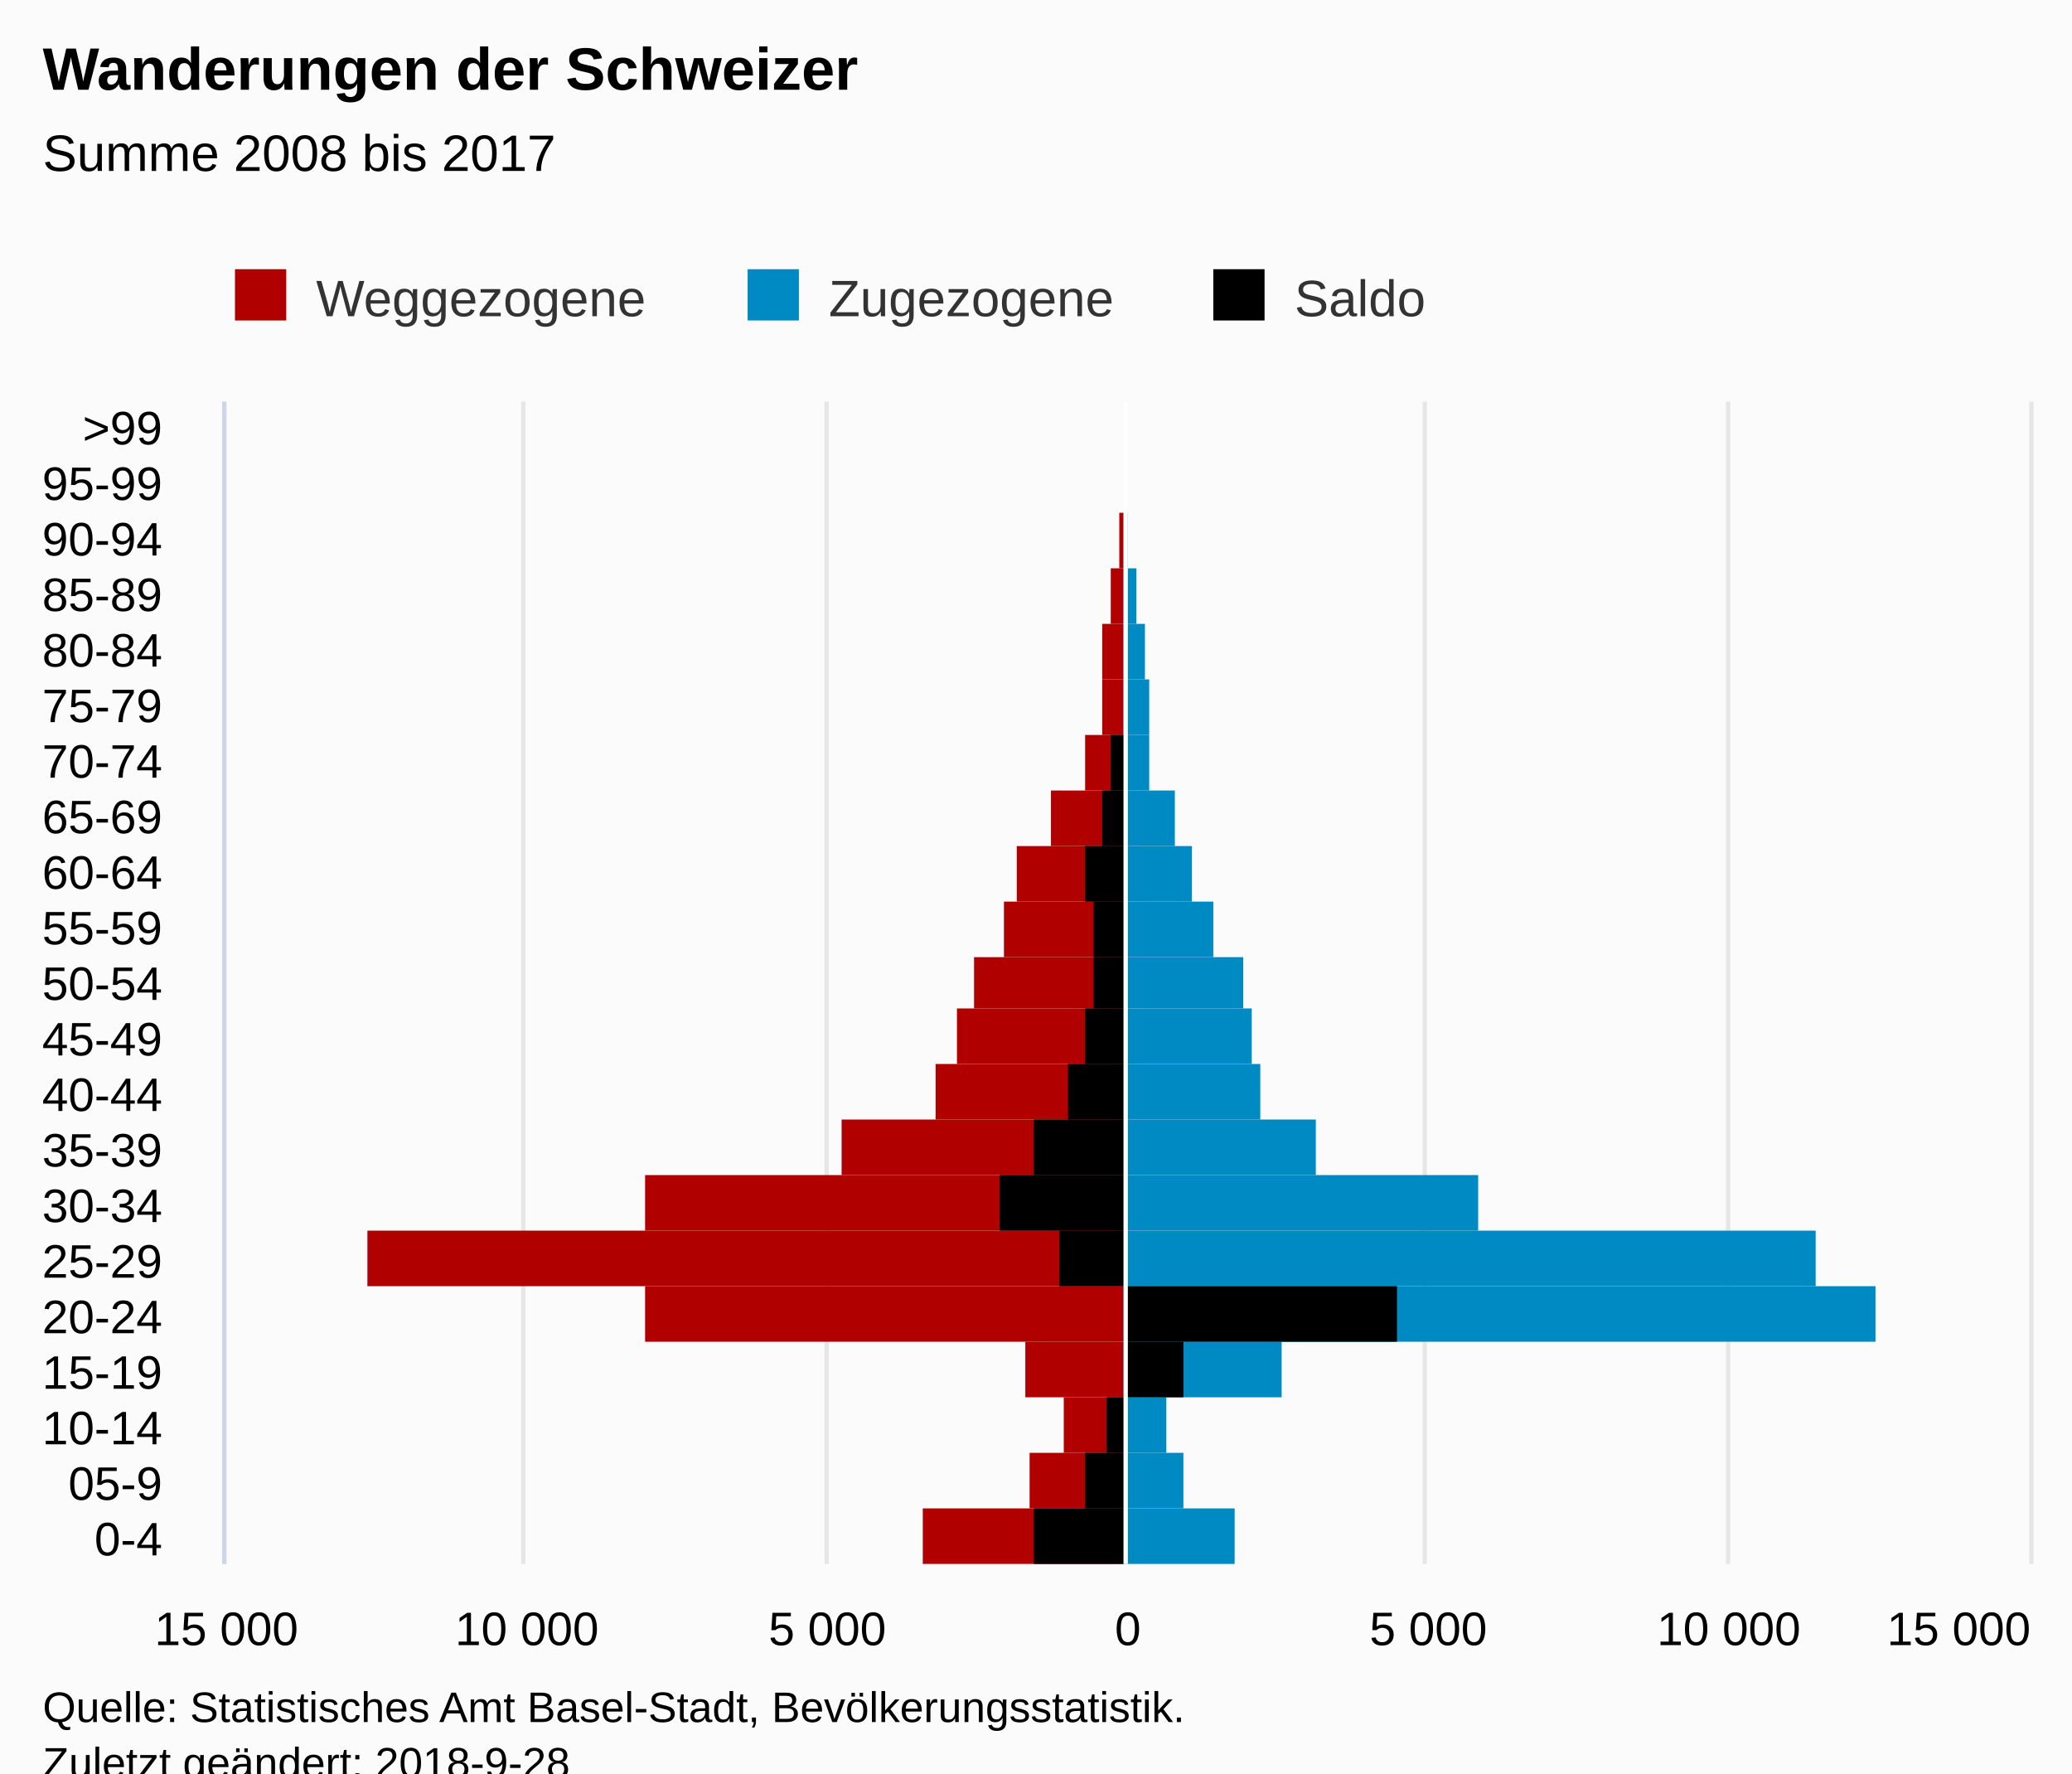
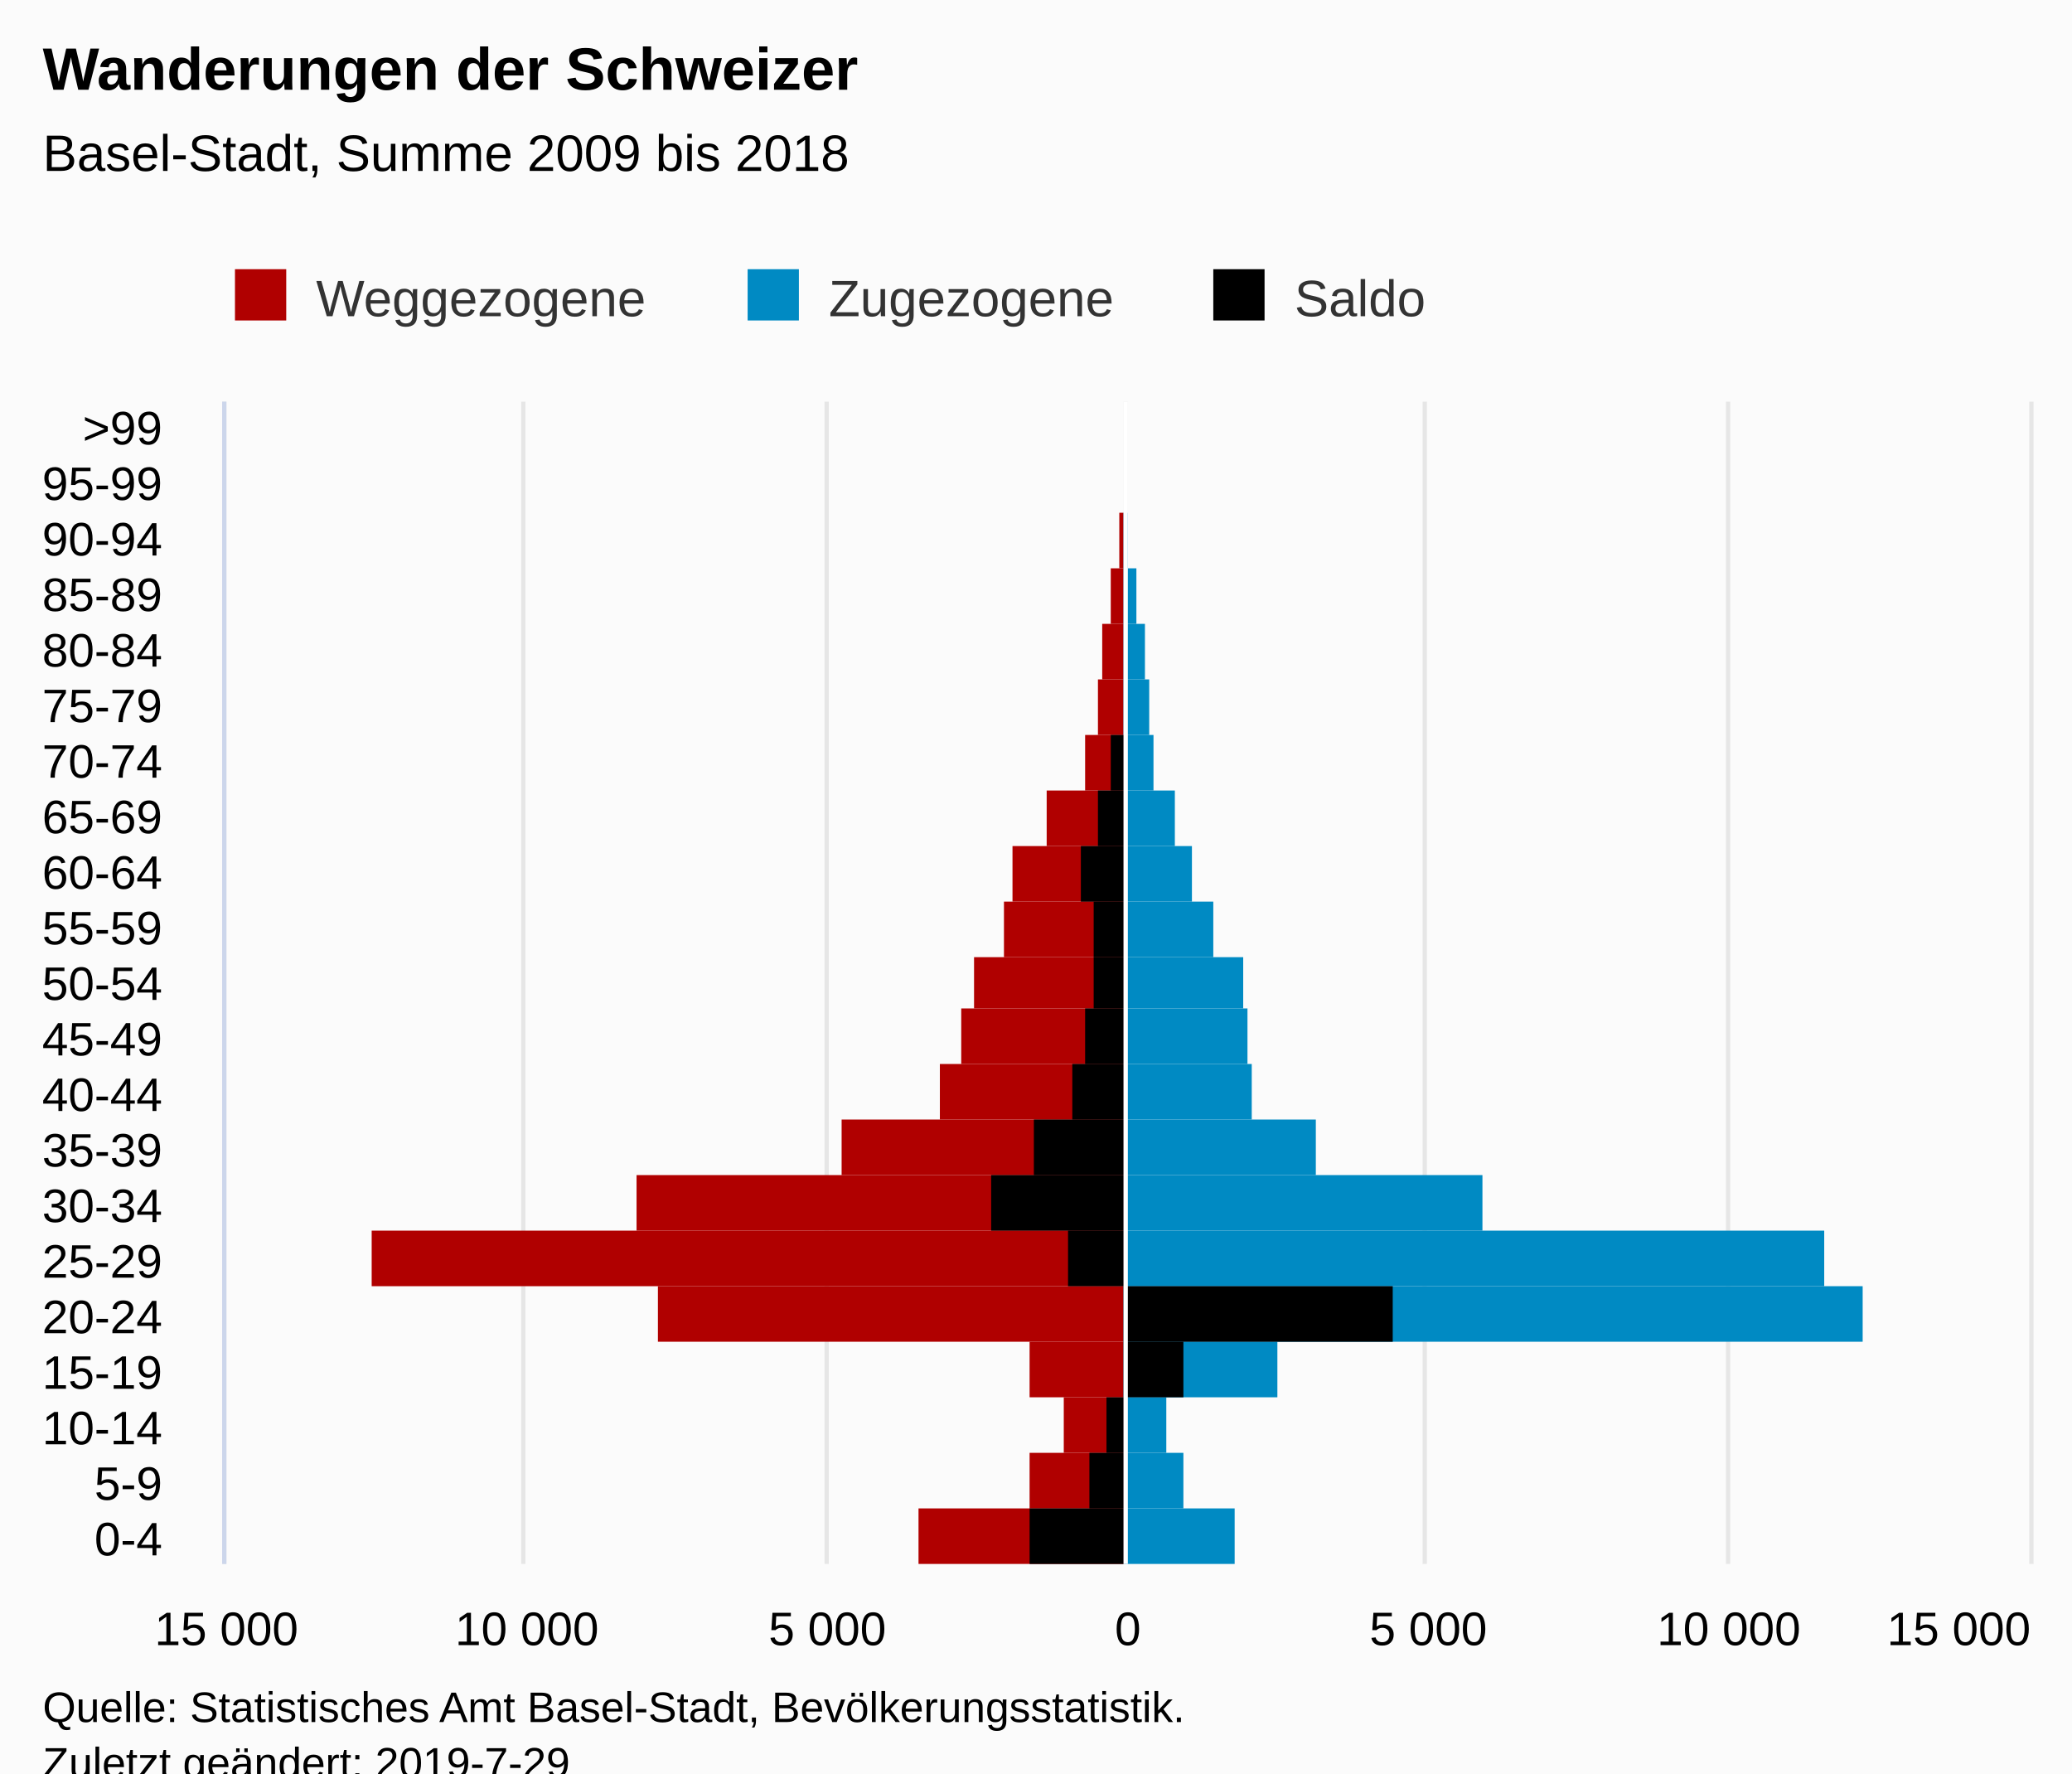
<svg xmlns="http://www.w3.org/2000/svg" version="1.1" class="highcharts-root" style="font-family:Arial;font-size:12px;" viewBox="0 0 485 415">
  <defs>
-     <clipPath id="highcharts-ljfrcye-7">
+     <clipPath id="highcharts-qvaniox-7">
      <rect x="0" y="0" width="272" height="422" fill="none" />
    </clipPath>
-     <clipPath id="highcharts-ljfrcye-8">
+     <clipPath id="highcharts-qvaniox-8">
      <rect x="0" y="0" width="272" height="422" fill="none" />
    </clipPath>
  </defs>
  <rect fill="#fbfbfb" class="highcharts-background" x="0" y="0" width="485" height="428" rx="0" ry="0" />
  <rect fill="none" class="highcharts-plot-background" x="53" y="94" width="422" height="272" />
  <g class="highcharts-pane-group" data-z-index="0" />
  <g class="highcharts-grid highcharts-xaxis-grid " data-z-index="1">
    <path fill="none" data-z-index="1" class="highcharts-grid-line" d="M 53 353.5 L 475 353.5" opacity="1" />
    <path fill="none" data-z-index="1" class="highcharts-grid-line" d="M 53 340.5 L 475 340.5" opacity="1" />
    <path fill="none" data-z-index="1" class="highcharts-grid-line" d="M 53 327.5 L 475 327.5" opacity="1" />
    <path fill="none" data-z-index="1" class="highcharts-grid-line" d="M 53 314.5 L 475 314.5" opacity="1" />
    <path fill="none" data-z-index="1" class="highcharts-grid-line" d="M 53 301.5 L 475 301.5" opacity="1" />
    <path fill="none" data-z-index="1" class="highcharts-grid-line" d="M 53 288.5 L 475 288.5" opacity="1" />
    <path fill="none" data-z-index="1" class="highcharts-grid-line" d="M 53 275.5 L 475 275.5" opacity="1" />
    <path fill="none" data-z-index="1" class="highcharts-grid-line" d="M 53 262.5 L 475 262.5" opacity="1" />
    <path fill="none" data-z-index="1" class="highcharts-grid-line" d="M 53 249.5 L 475 249.5" opacity="1" />
    <path fill="none" data-z-index="1" class="highcharts-grid-line" d="M 53 236.5 L 475 236.5" opacity="1" />
    <path fill="none" data-z-index="1" class="highcharts-grid-line" d="M 53 224.5 L 475 224.5" opacity="1" />
    <path fill="none" data-z-index="1" class="highcharts-grid-line" d="M 53 211.5 L 475 211.5" opacity="1" />
    <path fill="none" data-z-index="1" class="highcharts-grid-line" d="M 53 198.5 L 475 198.5" opacity="1" />
    <path fill="none" data-z-index="1" class="highcharts-grid-line" d="M 53 185.5 L 475 185.5" opacity="1" />
    <path fill="none" data-z-index="1" class="highcharts-grid-line" d="M 53 172.5 L 475 172.5" opacity="1" />
    <path fill="none" data-z-index="1" class="highcharts-grid-line" d="M 53 159.5 L 475 159.5" opacity="1" />
    <path fill="none" data-z-index="1" class="highcharts-grid-line" d="M 53 146.5 L 475 146.5" opacity="1" />
    <path fill="none" data-z-index="1" class="highcharts-grid-line" d="M 53 133.5 L 475 133.5" opacity="1" />
    <path fill="none" data-z-index="1" class="highcharts-grid-line" d="M 53 120.5 L 475 120.5" opacity="1" />
    <path fill="none" data-z-index="1" class="highcharts-grid-line" d="M 53 107.5 L 475 107.5" opacity="1" />
    <path fill="none" data-z-index="1" class="highcharts-grid-line" d="M 53 94.5 L 475 94.5" opacity="1" />
    <path fill="none" data-z-index="1" class="highcharts-grid-line" d="M 53 366.5 L 475 366.5" opacity="1" />
  </g>
  <g class="highcharts-grid highcharts-yaxis-grid " data-z-index="1">
    <path fill="none" stroke="#e6e6e6" stroke-width="1" data-z-index="1" class="highcharts-grid-line" d="M 263.5 94 L 263.5 366" opacity="1" />
    <path fill="none" stroke="#e6e6e6" stroke-width="1" data-z-index="1" class="highcharts-grid-line" d="M 404.5 94 L 404.5 366" opacity="1" />
    <path fill="none" stroke="#e6e6e6" stroke-width="1" data-z-index="1" opacity="1" class="highcharts-grid-line" d="M 52.5 94 L 52.5 366" />
    <path fill="none" stroke="#e6e6e6" stroke-width="1" data-z-index="1" opacity="1" class="highcharts-grid-line" d="M 122.5 94 L 122.5 366" />
    <path fill="none" stroke="#e6e6e6" stroke-width="1" data-z-index="1" opacity="1" class="highcharts-grid-line" d="M 193.5 94 L 193.5 366" />
    <path fill="none" stroke="#e6e6e6" stroke-width="1" data-z-index="1" opacity="1" class="highcharts-grid-line" d="M 333.5 94 L 333.5 366" />
    <path fill="none" stroke="#e6e6e6" stroke-width="1" data-z-index="1" opacity="1" class="highcharts-grid-line" d="M 475.5 94 L 475.5 366" />
  </g>
  <rect fill="none" class="highcharts-plot-border" data-z-index="1" x="53" y="94" width="422" height="272" />
  <g class="highcharts-axis highcharts-xaxis " data-z-index="2">
    <path fill="none" class="highcharts-axis-line" stroke="#ccd6eb" stroke-width="1" data-z-index="7" d="M 52.5 94 L 52.5 366" />
  </g>
  <g class="highcharts-axis highcharts-yaxis " data-z-index="2">
    <path fill="none" class="highcharts-axis-line" data-z-index="7" d="M 53 366 L 475 366" />
  </g>
  <g class="highcharts-series-group" data-z-index="3">
-     <g data-z-index="0.1" class="highcharts-series highcharts-series-0 highcharts-bar-series " transform="translate(475,366) rotate(90) scale(-1,1) scale(1 1)" clip-path="url(#highcharts-ljfrcye-8)" width="422" height="272">
-       <rect x="0" y="212" width="13" height="47" fill="#B00000" class="highcharts-point highcharts-negative" />
+     <g data-z-index="0.1" class="highcharts-series highcharts-series-0 highcharts-bar-series " transform="translate(475,366) rotate(90) scale(-1,1) scale(1 1)" clip-path="url(#highcharts-qvaniox-8)" width="422" height="272">
+       <rect x="0" y="212" width="13" height="48" fill="#B00000" class="highcharts-point highcharts-negative" />
      <rect x="13" y="212" width="13" height="22" fill="#B00000" class="highcharts-point highcharts-negative" />
      <rect x="26" y="212" width="13" height="14" fill="#B00000" class="highcharts-point highcharts-negative" />
-       <rect x="39" y="212" width="13" height="23" fill="#B00000" class="highcharts-point highcharts-negative" />
-       <rect x="52" y="212" width="13" height="112" fill="#B00000" class="highcharts-point highcharts-negative" />
-       <rect x="65" y="212" width="13" height="177" fill="#B00000" class="highcharts-point highcharts-negative" />
-       <rect x="78" y="212" width="13" height="112" fill="#B00000" class="highcharts-point highcharts-negative" />
+       <rect x="39" y="212" width="13" height="22" fill="#B00000" class="highcharts-point highcharts-negative" />
+       <rect x="52" y="212" width="13" height="109" fill="#B00000" class="highcharts-point highcharts-negative" />
+       <rect x="65" y="212" width="13" height="176" fill="#B00000" class="highcharts-point highcharts-negative" />
+       <rect x="78" y="212" width="13" height="114" fill="#B00000" class="highcharts-point highcharts-negative" />
      <rect x="91" y="212" width="13" height="66" fill="#B00000" class="highcharts-point highcharts-negative" />
-       <rect x="104" y="212" width="13" height="44" fill="#B00000" class="highcharts-point highcharts-negative" />
-       <rect x="117" y="212" width="13" height="39" fill="#B00000" class="highcharts-point highcharts-negative" />
+       <rect x="104" y="212" width="13" height="43" fill="#B00000" class="highcharts-point highcharts-negative" />
+       <rect x="117" y="212" width="13" height="38" fill="#B00000" class="highcharts-point highcharts-negative" />
      <rect x="130" y="212" width="12" height="35" fill="#B00000" class="highcharts-point highcharts-negative" />
      <rect x="142" y="212" width="13" height="28" fill="#B00000" class="highcharts-point highcharts-negative" />
-       <rect x="155" y="212" width="13" height="25" fill="#B00000" class="highcharts-point highcharts-negative" />
-       <rect x="168" y="212" width="13" height="17" fill="#B00000" class="highcharts-point highcharts-negative" />
+       <rect x="155" y="212" width="13" height="26" fill="#B00000" class="highcharts-point highcharts-negative" />
+       <rect x="168" y="212" width="13" height="18" fill="#B00000" class="highcharts-point highcharts-negative" />
      <rect x="181" y="212" width="13" height="9" fill="#B00000" class="highcharts-point highcharts-negative" />
-       <rect x="194" y="212" width="13" height="5" fill="#B00000" class="highcharts-point highcharts-negative" />
+       <rect x="194" y="212" width="13" height="6" fill="#B00000" class="highcharts-point highcharts-negative" />
      <rect x="207" y="212" width="13" height="5" fill="#B00000" class="highcharts-point highcharts-negative" />
      <rect x="220" y="212" width="13" height="3" fill="#B00000" class="highcharts-point highcharts-negative" />
      <rect x="233" y="212" width="13" height="1" fill="#B00000" class="highcharts-point highcharts-negative" />
      <rect x="246" y="212" width="13" height="0" fill="#B00000" class="highcharts-point highcharts-negative" />
      <rect x="259" y="212" width="13" height="0" fill="#B00000" class="highcharts-point highcharts-negative" />
    </g>
    <g data-z-index="0.1" class="highcharts-markers highcharts-series-0 highcharts-bar-series " transform="translate(475,366) rotate(90) scale(-1,1) scale(1 1)" clip-path="none" />
-     <g data-z-index="0.1" class="highcharts-series highcharts-series-1 highcharts-bar-series " transform="translate(475,366) rotate(90) scale(-1,1) scale(1 1)" clip-path="url(#highcharts-ljfrcye-8)" width="422" height="272">
+     <g data-z-index="0.1" class="highcharts-series highcharts-series-1 highcharts-bar-series " transform="translate(475,366) rotate(90) scale(-1,1) scale(1 1)" clip-path="url(#highcharts-qvaniox-8)" width="422" height="272">
      <rect x="0" y="186" width="13" height="26" fill="#008AC3" class="highcharts-point" />
      <rect x="13" y="198" width="13" height="14" fill="#008AC3" class="highcharts-point" />
      <rect x="26" y="202" width="13" height="10" fill="#008AC3" class="highcharts-point" />
-       <rect x="39" y="175" width="13" height="37" fill="#008AC3" class="highcharts-point" />
-       <rect x="52" y="36" width="13" height="176" fill="#008AC3" class="highcharts-point" />
-       <rect x="65" y="50" width="13" height="162" fill="#008AC3" class="highcharts-point" />
-       <rect x="78" y="129" width="13" height="83" fill="#008AC3" class="highcharts-point" />
+       <rect x="39" y="176" width="13" height="36" fill="#008AC3" class="highcharts-point" />
+       <rect x="52" y="39" width="13" height="173" fill="#008AC3" class="highcharts-point" />
+       <rect x="65" y="48" width="13" height="164" fill="#008AC3" class="highcharts-point" />
+       <rect x="78" y="128" width="13" height="84" fill="#008AC3" class="highcharts-point" />
      <rect x="91" y="167" width="13" height="45" fill="#008AC3" class="highcharts-point" />
-       <rect x="104" y="180" width="13" height="32" fill="#008AC3" class="highcharts-point" />
-       <rect x="117" y="182" width="13" height="30" fill="#008AC3" class="highcharts-point" />
+       <rect x="104" y="182" width="13" height="30" fill="#008AC3" class="highcharts-point" />
+       <rect x="117" y="183" width="13" height="29" fill="#008AC3" class="highcharts-point" />
      <rect x="130" y="184" width="12" height="28" fill="#008AC3" class="highcharts-point" />
      <rect x="142" y="191" width="13" height="21" fill="#008AC3" class="highcharts-point" />
      <rect x="155" y="196" width="13" height="16" fill="#008AC3" class="highcharts-point" />
      <rect x="168" y="200" width="13" height="12" fill="#008AC3" class="highcharts-point" />
-       <rect x="181" y="206" width="13" height="6" fill="#008AC3" class="highcharts-point" />
+       <rect x="181" y="205" width="13" height="7" fill="#008AC3" class="highcharts-point" />
      <rect x="194" y="206" width="13" height="6" fill="#008AC3" class="highcharts-point" />
      <rect x="207" y="207" width="13" height="5" fill="#008AC3" class="highcharts-point" />
      <rect x="220" y="209" width="13" height="3" fill="#008AC3" class="highcharts-point" />
      <rect x="233" y="211" width="13" height="1" fill="#008AC3" class="highcharts-point" />
      <rect x="246" y="212" width="13" height="0" fill="#008AC3" class="highcharts-point" />
    </g>
    <g data-z-index="0.1" class="highcharts-markers highcharts-series-1 highcharts-bar-series " transform="translate(475,366) rotate(90) scale(-1,1) scale(1 1)" clip-path="none" />
-     <g data-z-index="0.1" class="highcharts-series highcharts-series-2 highcharts-bar-series " transform="translate(475,366) rotate(90) scale(-1,1) scale(1 1)" clip-path="url(#highcharts-ljfrcye-8)" width="422" height="272">
-       <rect x="0" y="212" width="13" height="21" fill="#000000" class="highcharts-point highcharts-negative" />
-       <rect x="13" y="212" width="13" height="9" fill="#000000" class="highcharts-point highcharts-negative" />
+     <g data-z-index="0.1" class="highcharts-series highcharts-series-2 highcharts-bar-series " transform="translate(475,366) rotate(90) scale(-1,1) scale(1 1)" clip-path="url(#highcharts-qvaniox-8)" width="422" height="272">
+       <rect x="0" y="212" width="13" height="22" fill="#000000" class="highcharts-point highcharts-negative" />
+       <rect x="13" y="212" width="13" height="8" fill="#000000" class="highcharts-point highcharts-negative" />
      <rect x="26" y="212" width="13" height="4" fill="#000000" class="highcharts-point highcharts-negative" />
      <rect x="39" y="198" width="13" height="14" fill="#000000" class="highcharts-point" />
-       <rect x="52" y="148" width="13" height="64" fill="#000000" class="highcharts-point" />
-       <rect x="65" y="212" width="13" height="15" fill="#000000" class="highcharts-point highcharts-negative" />
-       <rect x="78" y="212" width="13" height="29" fill="#000000" class="highcharts-point highcharts-negative" />
+       <rect x="52" y="149" width="13" height="63" fill="#000000" class="highcharts-point" />
+       <rect x="65" y="212" width="13" height="13" fill="#000000" class="highcharts-point highcharts-negative" />
+       <rect x="78" y="212" width="13" height="31" fill="#000000" class="highcharts-point highcharts-negative" />
      <rect x="91" y="212" width="13" height="21" fill="#000000" class="highcharts-point highcharts-negative" />
-       <rect x="104" y="212" width="13" height="13" fill="#000000" class="highcharts-point highcharts-negative" />
+       <rect x="104" y="212" width="13" height="12" fill="#000000" class="highcharts-point highcharts-negative" />
      <rect x="117" y="212" width="13" height="9" fill="#000000" class="highcharts-point highcharts-negative" />
      <rect x="130" y="212" width="12" height="7" fill="#000000" class="highcharts-point highcharts-negative" />
      <rect x="142" y="212" width="13" height="7" fill="#000000" class="highcharts-point highcharts-negative" />
-       <rect x="155" y="212" width="13" height="9" fill="#000000" class="highcharts-point highcharts-negative" />
-       <rect x="168" y="212" width="13" height="5" fill="#000000" class="highcharts-point highcharts-negative" />
+       <rect x="155" y="212" width="13" height="10" fill="#000000" class="highcharts-point highcharts-negative" />
+       <rect x="168" y="212" width="13" height="6" fill="#000000" class="highcharts-point highcharts-negative" />
      <rect x="181" y="212" width="13" height="3" fill="#000000" class="highcharts-point highcharts-negative" />
      <rect x="194" y="212" width="13" height="0" fill="#000000" class="highcharts-point" />
      <rect x="207" y="212" width="13" height="0" fill="#000000" class="highcharts-point" />
      <rect x="220" y="212" width="13" height="0" fill="#000000" class="highcharts-point highcharts-negative" />
      <rect x="233" y="212" width="13" height="0" fill="#000000" class="highcharts-point highcharts-negative" />
      <rect x="246" y="212" width="13" height="0" fill="#000000" class="highcharts-point highcharts-negative" />
    </g>
    <g data-z-index="0.1" class="highcharts-markers highcharts-series-2 highcharts-bar-series " transform="translate(475,366) rotate(90) scale(-1,1) scale(1 1)" clip-path="none" />
  </g>
  <text x="10" text-anchor="start" class="highcharts-title" data-z-index="4" style="color:#000000;font-size:14px;font-weight:bold;fill:#000000;" y="21">
    <tspan>Wanderungen der Schweizer</tspan>
  </text>
  <text x="10" text-anchor="start" class="highcharts-subtitle" data-z-index="4" style="color:#000000;font-size:12px;font-weight:normal;font-family:Arial;fill:#000000;" y="40">
-     <tspan>Summe 2008 bis 2017</tspan>
+     <tspan>Basel-Stadt, Summe 2009 bis 2018</tspan>
  </text>
  <g class="highcharts-plot-lines-4" data-z-index="4">
    <path fill="none" class="highcharts-plot-line " stroke="white" stroke-width="1" d="M 263.5 94 L 263.5 366" visibility="visible" />
  </g>
  <g class="highcharts-axis-labels highcharts-xaxis-labels " data-z-index="7">
    <text x="38" style="color:#000000;cursor:default;font-size:11px;fill:#000000;" text-anchor="end" transform="translate(0,0)" y="364" opacity="1">0-4</text>
-     <text x="38" style="color:#000000;cursor:default;font-size:11px;fill:#000000;" text-anchor="end" transform="translate(0,0)" y="351" opacity="1">05-9</text>
+     <text x="38" style="color:#000000;cursor:default;font-size:11px;fill:#000000;" text-anchor="end" transform="translate(0,0)" y="351" opacity="1">5-9</text>
    <text x="38" style="color:#000000;cursor:default;font-size:11px;fill:#000000;" text-anchor="end" transform="translate(0,0)" y="338" opacity="1">10-14</text>
    <text x="38" style="color:#000000;cursor:default;font-size:11px;fill:#000000;" text-anchor="end" transform="translate(0,0)" y="325" opacity="1">15-19</text>
    <text x="38" style="color:#000000;cursor:default;font-size:11px;fill:#000000;" text-anchor="end" transform="translate(0,0)" y="312" opacity="1">20-24</text>
    <text x="38" style="color:#000000;cursor:default;font-size:11px;fill:#000000;" text-anchor="end" transform="translate(0,0)" y="299" opacity="1">25-29</text>
    <text x="38" style="color:#000000;cursor:default;font-size:11px;fill:#000000;" text-anchor="end" transform="translate(0,0)" y="286" opacity="1">30-34</text>
    <text x="38" style="color:#000000;cursor:default;font-size:11px;fill:#000000;" text-anchor="end" transform="translate(0,0)" y="273" opacity="1">35-39</text>
    <text x="38" style="color:#000000;cursor:default;font-size:11px;fill:#000000;" text-anchor="end" transform="translate(0,0)" y="260" opacity="1">40-44</text>
    <text x="38" style="color:#000000;cursor:default;font-size:11px;fill:#000000;" text-anchor="end" transform="translate(0,0)" y="247" opacity="1">45-49</text>
    <text x="38" style="color:#000000;cursor:default;font-size:11px;fill:#000000;" text-anchor="end" transform="translate(0,0)" y="234" opacity="1">50-54</text>
    <text x="38" style="color:#000000;cursor:default;font-size:11px;fill:#000000;" text-anchor="end" transform="translate(0,0)" y="221" opacity="1">55-59</text>
    <text x="38" style="color:#000000;cursor:default;font-size:11px;fill:#000000;" text-anchor="end" transform="translate(0,0)" y="208" opacity="1">60-64</text>
    <text x="38" style="color:#000000;cursor:default;font-size:11px;fill:#000000;" text-anchor="end" transform="translate(0,0)" y="195" opacity="1">65-69</text>
    <text x="38" style="color:#000000;cursor:default;font-size:11px;fill:#000000;" text-anchor="end" transform="translate(0,0)" y="182" opacity="1">70-74</text>
    <text x="38" style="color:#000000;cursor:default;font-size:11px;fill:#000000;" text-anchor="end" transform="translate(0,0)" y="169" opacity="1">75-79</text>
    <text x="38" style="color:#000000;cursor:default;font-size:11px;fill:#000000;" text-anchor="end" transform="translate(0,0)" y="156" opacity="1">80-84</text>
    <text x="38" style="color:#000000;cursor:default;font-size:11px;fill:#000000;" text-anchor="end" transform="translate(0,0)" y="143" opacity="1">85-89</text>
    <text x="38" style="color:#000000;cursor:default;font-size:11px;fill:#000000;" text-anchor="end" transform="translate(0,0)" y="130" opacity="1">90-94</text>
    <text x="38" style="color:#000000;cursor:default;font-size:11px;fill:#000000;" text-anchor="end" transform="translate(0,0)" y="117" opacity="1">95-99</text>
    <text x="38" style="color:#000000;cursor:default;font-size:11px;fill:#000000;" text-anchor="end" transform="translate(0,0)" y="104" opacity="1">&gt;99</text>
  </g>
  <g class="highcharts-axis-labels highcharts-yaxis-labels " data-z-index="7">
    <text x="264" style="color:#000000;cursor:default;font-size:11px;fill:#000000;" text-anchor="middle" transform="translate(0,0)" y="385" opacity="1">0</text>
    <text x="404.667" style="color:#000000;cursor:default;font-size:11px;fill:#000000;" text-anchor="middle" transform="translate(0,0)" y="385" opacity="1">10 000</text>
    <text x="53" style="color:#000000;cursor:default;font-size:11px;fill:#000000;" text-anchor="middle" transform="translate(0,0)" y="385" opacity="1">15 000</text>
    <text x="123.333" style="color:#000000;cursor:default;font-size:11px;fill:#000000;" text-anchor="middle" transform="translate(0,0)" y="385" opacity="1">10 000</text>
    <text x="193.667" style="color:#000000;cursor:default;font-size:11px;fill:#000000;" text-anchor="middle" transform="translate(0,0)" y="385" opacity="1">5 000</text>
    <text x="334.333" style="color:#000000;cursor:default;font-size:11px;fill:#000000;" text-anchor="middle" transform="translate(0,0)" y="385" opacity="1">5 000</text>
    <text x="458.5" style="color:#000000;cursor:default;font-size:11px;fill:#000000;" text-anchor="middle" transform="translate(0,0)" y="385" opacity="1">15 000</text>
  </g>
  <g class="highcharts-legend" data-z-index="7" transform="translate(45,56)">
    <rect fill="none" class="highcharts-legend-box" rx="0" ry="0" x="0" y="0" width="298" height="26" visibility="visible" />
    <g data-z-index="1">
      <g>
        <g class="highcharts-legend-item highcharts-bar-series highcharts-color-undefined highcharts-series-0" data-z-index="1" transform="translate(8,3)">
          <text x="21" y="15" style="color:#333333;font-size:12px;font-weight:normal;cursor:pointer;fill:#333333;" text-anchor="start" data-z-index="2">
            <tspan>Weggezogene</tspan>
          </text>
          <rect x="2" y="4" width="12" height="12" fill="#B00000" class="highcharts-point" data-z-index="3" />
        </g>
        <g class="highcharts-legend-item highcharts-bar-series highcharts-color-undefined highcharts-series-1" data-z-index="1" transform="translate(128,3)">
          <text x="21" y="15" style="color:#333333;font-size:12px;font-weight:normal;cursor:pointer;fill:#333333;" text-anchor="start" data-z-index="2">
            <tspan>Zugezogene</tspan>
          </text>
          <rect x="2" y="4" width="12" height="12" fill="#008AC3" class="highcharts-point" data-z-index="3" />
        </g>
        <g class="highcharts-legend-item highcharts-bar-series highcharts-color-undefined highcharts-series-2" data-z-index="1" transform="translate(237,3)">
          <text x="21" y="15" style="color:#333333;font-size:12px;font-weight:normal;cursor:pointer;fill:#333333;" text-anchor="start" data-z-index="2">
            <tspan>Saldo</tspan>
          </text>
          <rect x="2" y="4" width="12" height="12" fill="#000000" class="highcharts-point" data-z-index="3" />
        </g>
      </g>
    </g>
  </g>
  <text x="10" class="highcharts-credits" text-anchor="start" data-z-index="8" style="cursor:default;color:#000000;font-size:10px;fill:#000000;" y="403">
    <tspan>Quelle: Statistisches Amt Basel-Stadt, Bevölkerungsstatistik.</tspan>
-     <tspan x="10" dy="13">Zuletzt geändert: 2018-9-28</tspan>
+     <tspan x="10" dy="13">Zuletzt geändert: 2019-7-29</tspan>
  </text>
</svg>
